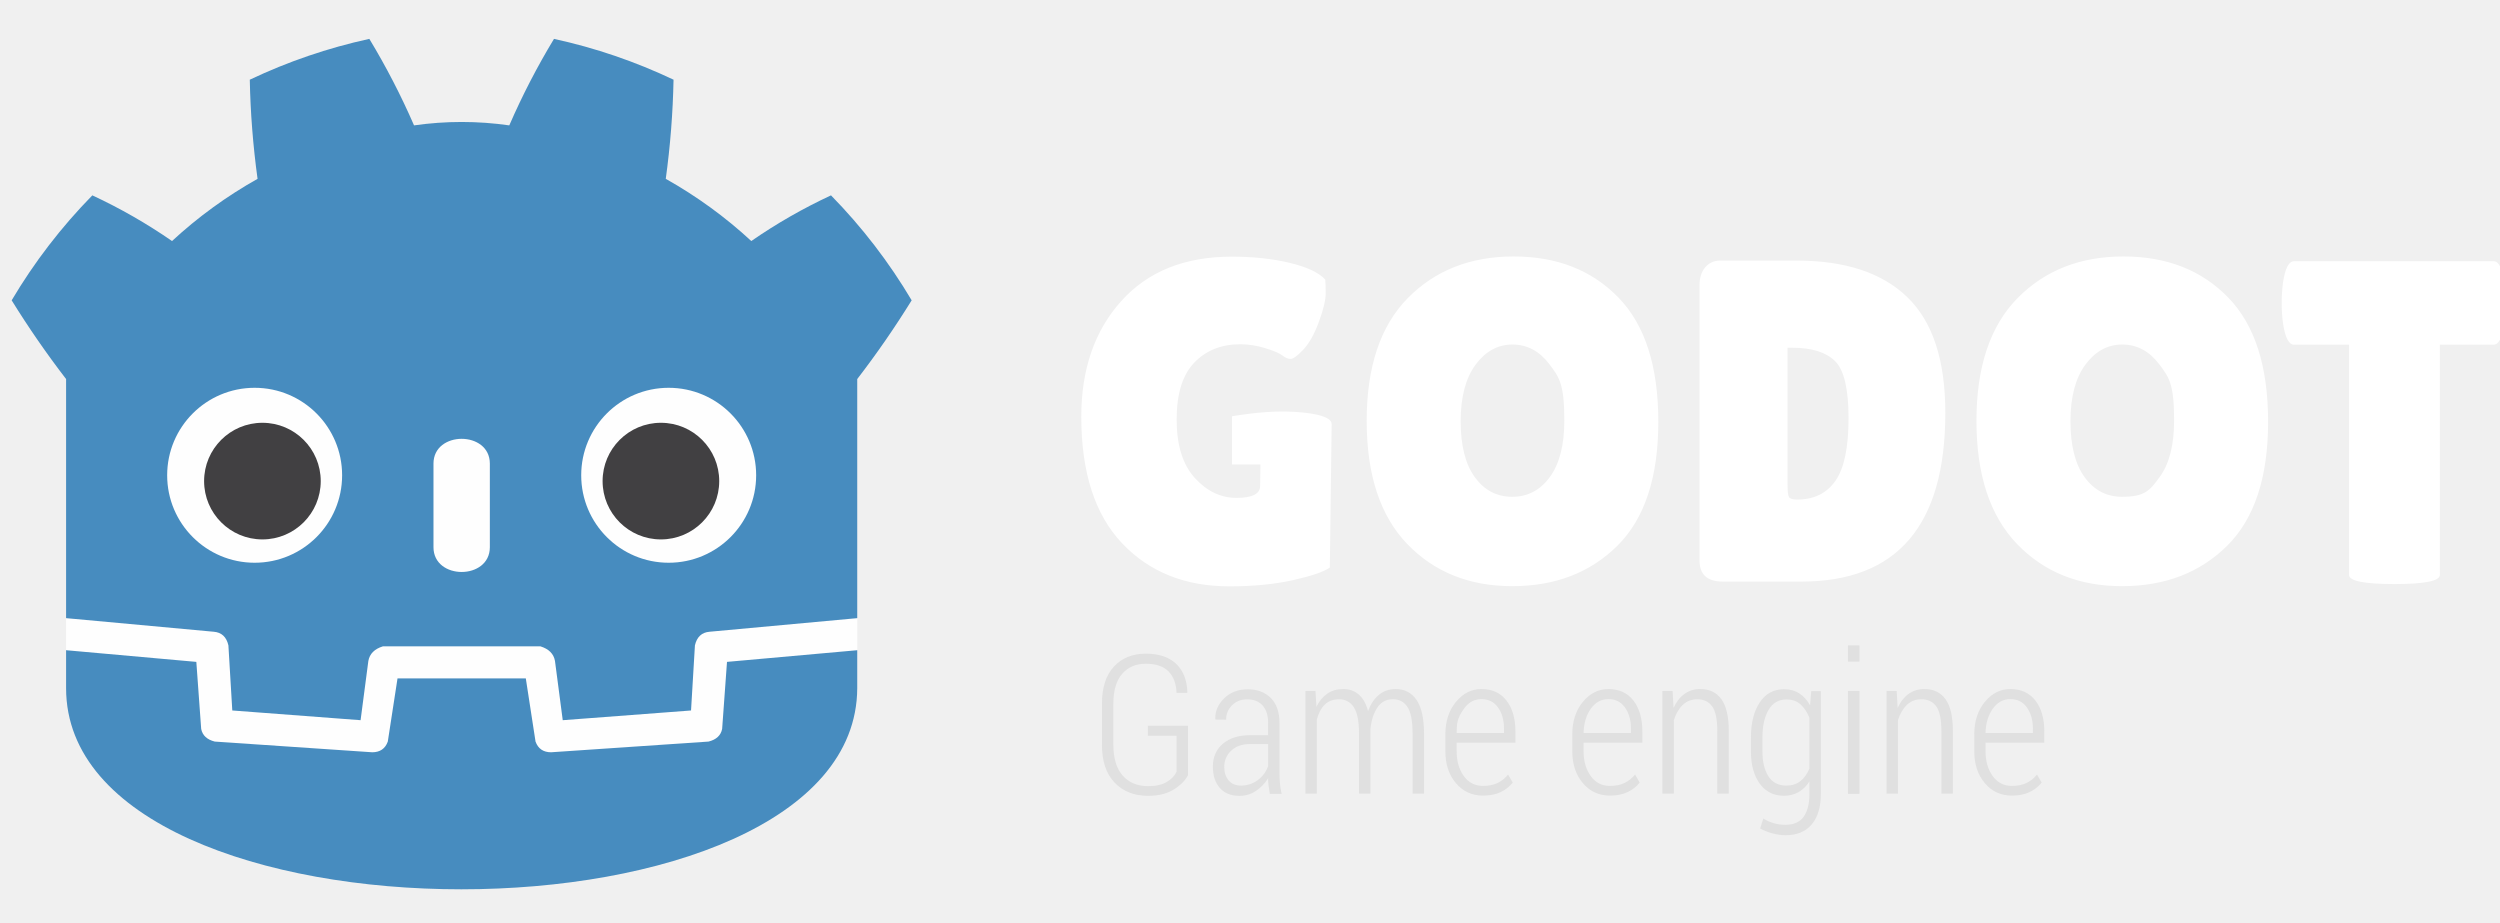
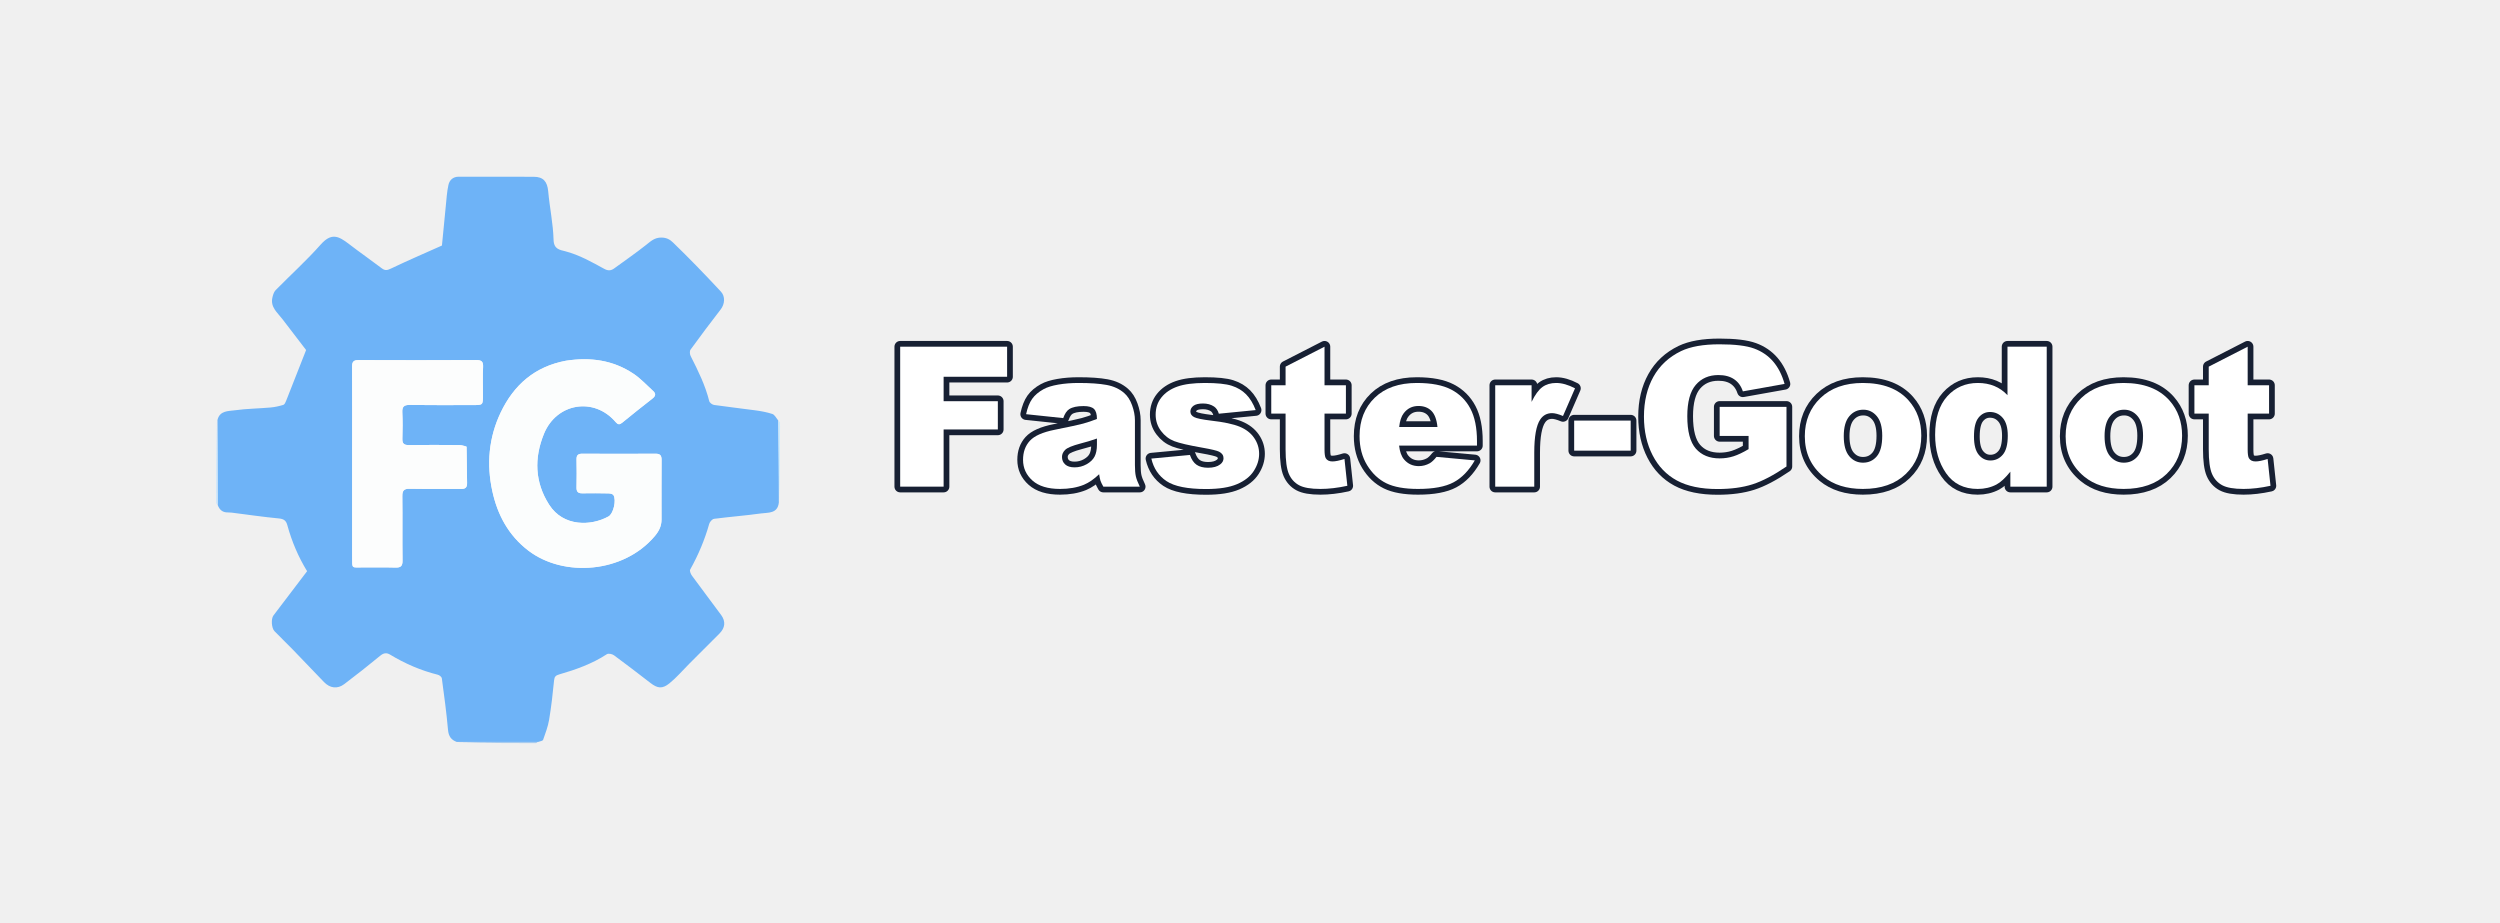
- <svg xmlns="http://www.w3.org/2000/svg" width="187" height="69">
-   <path fill="#fff" d="M96.116 30.781c-1.847-.029-3.96.356-3.96.356v3.605h2.125l-.024 1.606q0 .893-1.767.894-1.767-.001-3.12-1.493-1.358-1.495-1.356-4.372 0-2.884 1.32-4.255 1.32-1.372 3.448-1.372a6.3 6.3 0 0 1 1.852.292q.96.291 1.287.546c.217.176.422.258.618.258q.29.002.94-.685.654-.687 1.169-2.074c.342-.929.514-1.64.514-2.145 0-.501-.011-.847-.034-1.029q-.72-.788-2.66-1.252-1.936-.464-4.338-.463-5.282 0-8.265 3.327-2.986 3.328-2.985 8.644 0 6.244 3.051 9.467 3.055 3.224 8.028 3.223 2.674 0 4.75-.463 2.075-.462 2.762-.943l.137-10.734c0-.623-1.646-.906-3.492-.938m17.018-5.01q-1.645 0-2.762 1.509-1.114 1.509-1.114 4.234 0 2.73 1.064 4.186 1.063 1.46 2.795 1.46t2.812-1.478q1.081-1.473 1.082-4.218c.001-2.745-.373-3.237-1.116-4.22q-1.114-1.473-2.761-1.473m-.017 18.074q-4.819 0-7.856-3.153-3.033-3.156-3.033-9.21 0-6.056 3.068-9.178 3.07-3.12 7.924-3.12 4.854-.002 7.837 3.072c1.991 2.045 2.985 5.146 2.985 9.294q0 6.224-3.053 9.263-3.053 3.032-7.872 3.032M133.71 26.01v10.26q0 .717.104.907.103.189.616.189 1.888 0 2.865-1.408.978-1.404.976-4.68-.001-3.278-1.01-4.27-1.013-.996-3.208-.998zm-6.585 15.917V21.348q-.001-.858.43-1.359.427-.496 1.114-.497h5.728q5.454.001 8.281 2.747 2.832 2.742 2.832 8.642 0 12.622-10.772 12.622h-5.864q-1.749.001-1.75-1.577m31.623-16.155q-1.648 0-2.763 1.509-1.113 1.509-1.113 4.234 0 2.73 1.063 4.186 1.062 1.46 2.795 1.46c1.733 0 2.093-.492 2.813-1.478q1.08-1.473 1.081-4.218c.001-2.745-.372-3.237-1.115-4.22q-1.114-1.473-2.761-1.473m-.018 18.074q-4.819 0-7.854-3.153-3.036-3.156-3.036-9.21 0-6.056 3.069-9.178 3.07-3.12 7.925-3.12 4.853-.002 7.837 3.072c1.99 2.045 2.984 5.146 2.984 9.294q0 6.224-3.053 9.263-3.053 3.032-7.872 3.032m23.773-.842c0 .454-1.13.685-3.395.685q-3.396-.001-3.397-.685v-17.22h-4.115q-.584.001-.823-1.58a11 11 0 0 1-.101-1.542q-.001-.787.1-1.543c.16-1.05.435-1.58.824-1.58h14.92q.584.002.825 1.58a11.6 11.6 0 0 1 0 3.086q-.242 1.58-.824 1.579h-4.014z" />
-   <path fill="#e0e0e0" d="M88.866 57.973q-.284.585-1.048 1.069-.764.486-1.942.486-1.554.002-2.503-.987-.946-.983-.947-2.833v-3.073q0-1.808.895-2.776c.596-.64 1.395-.966 2.392-.966q1.462.002 2.265.764.8.765.837 2.128l-.013.04h-.796q-.041-1.042-.61-1.612-.568-.565-1.683-.566-1.128 0-1.782.765-.652.762-.651 2.215v3.091q0 1.507.702 2.3.701.785 1.894.785.873.001 1.398-.313.526-.312.732-.763v-2.692h-2.144v-.748h3.004zm3.95.789q.708.001 1.26-.406.55-.41.777-1.04v-1.661H93.49q-.87 0-1.393.493a1.6 1.6 0 0 0-.522 1.22q0 .616.327 1.006.327.389.915.388m2.165.62a20 20 0 0 1-.097-.652 4 4 0 0 1-.03-.518 3 3 0 0 1-.906.945q-.555.374-1.238.373-.952 0-1.47-.591-.517-.594-.518-1.603 0-1.07.751-1.707.753-.636 2.038-.636h1.342v-.943q-.001-.815-.41-1.28-.415-.457-1.152-.459-.687 0-1.133.441a1.46 1.46 0 0 0-.442 1.078l-.797-.007-.014-.042q-.033-.865.659-1.544.69-.678 1.77-.677 1.064 0 1.719.646.65.653.651 1.86v3.767q0 .412.037.795a5 5 0 0 0 .127.753zm3.415-7.698.072 1.191a2.46 2.46 0 0 1 .808-.989q.505-.345 1.186-.345.697 0 1.17.408.475.408.697 1.237.284-.766.805-1.207.524-.438 1.259-.438 1.01 0 1.566.818.557.819.557 2.518v4.485h-.857v-4.5q-.001-1.413-.384-1.987-.383-.573-1.093-.574-.745-.002-1.165.637-.417.639-.511 1.605v4.82h-.853v-4.497q0-1.381-.393-1.97a1.25 1.25 0 0 0-1.096-.59q-.674.001-1.083.409t-.585 1.119v5.528h-.853v-7.679zm12.414.61q-.801 0-1.317.73c-.516.73-.522 1.089-.536 1.805h3.542v-.328q0-.952-.446-1.58-.449-.628-1.243-.627m.12 7.218q-1.24 0-2.03-.933-.787-.931-.787-2.382V54.92q0-1.454.79-2.42.792-.96 1.907-.959 1.206 0 1.872.858.67.86.67 2.31v.842h-4.395v.639q0 1.115.532 1.856.534.741 1.442.74.631 0 1.09-.22a2.25 2.25 0 0 0 .783-.632l.349.604a2.5 2.5 0 0 1-.9.708q-.548.264-1.322.265m9.375-7.218q-.804 0-1.32.73-.512.73-.535 1.805h3.543V54.5q0-.952-.447-1.58-.446-.629-1.241-.627m.12 7.218q-1.243 0-2.03-.933-.79-.932-.79-2.382V54.92q.001-1.454.79-2.42.794-.96 1.91-.959 1.205 0 1.872.858.668.86.668 2.31v.842h-4.395v.639q0 1.115.535 1.856.53.741 1.44.74.632 0 1.088-.22a2.3 2.3 0 0 0 .787-.632l.347.604a2.5 2.5 0 0 1-.9.708q-.548.264-1.322.265m4.684-7.828.07 1.269q.306-.677.814-1.044a1.97 1.97 0 0 1 1.19-.368q1.028 0 1.576.763.552.764.551 2.374v4.684h-.858v-4.677q0-1.314-.384-1.845-.382-.534-1.113-.533-.655-.001-1.095.43-.441.426-.66 1.144v5.481h-.852v-7.678zm6.72 4.523q0 1.17.447 1.86.445.697 1.348.696.617.001 1.044-.335.424-.338.673-.935V53.69q-.24-.614-.655-.994-.415-.376-1.047-.377-.902 0-1.355.786-.456.79-.455 2.053zm-.86-1.05q0-1.631.66-2.62.659-.984 1.825-.984c.43 0 .81.105 1.132.316.324.207.592.51.807.895l.083-1.068h.723v7.686q0 1.475-.686 2.286c-.46.537-1.111.81-1.953.81q-.454-.001-.976-.14a4 4 0 0 1-.927-.365l.236-.748a2.9 2.9 0 0 0 .774.347 3 3 0 0 0 .879.124q.916 0 1.355-.587.44-.592.44-1.727v-.93a2.3 2.3 0 0 1-.802.795 2.15 2.15 0 0 1-1.1.276q-1.157 0-1.813-.906-.657-.905-.658-2.41zm8.12 4.226h-.862v-7.7h.862zm0-9.892h-.862v-1.213h.862zm2.782 2.193.07 1.269q.307-.677.813-1.044a2 2 0 0 1 1.19-.368q1.03 0 1.58.763.55.764.549 2.374v4.684h-.858v-4.677q0-1.314-.384-1.845-.383-.534-1.114-.533-.654-.001-1.093.43-.441.426-.66 1.144v5.481h-.853v-7.678zm8.499.61q-.804 0-1.317.73-.514.73-.537 1.805h3.543V54.5q0-.952-.446-1.58-.447-.629-1.243-.627m.122 7.218q-1.245 0-2.03-.933-.789-.932-.788-2.382V54.92q0-1.454.79-2.42.792-.96 1.906-.959 1.207 0 1.875.858.666.86.667 2.31v.842h-4.396v.639q.002 1.115.534 1.856.531.741 1.442.74.63 0 1.087-.22a2.25 2.25 0 0 0 .787-.632l.348.604a2.5 2.5 0 0 1-.9.708q-.548.264-1.322.265" />
-   <g fill="#fefefe" transform="translate(-2.69 -2.69)scale(.0727)">
-     <path d="M105 673v33q407 354 814 0v-33z" />
-     <path fill="#478cbf" d="m105 673 152 14q12 1 15 14l4 67 132 10 8-61q2-11 15-15h162q13 4 15 15l8 61 132-10 4-67q3-13 15-14l152-14V427q30-39 56-81-35-59-83-108-43 20-82 47-40-37-88-64 7-51 8-102-59-28-123-42-26 43-46 89-49-7-98 0-20-46-46-89-64 14-123 42 1 51 8 102-48 27-88 64-39-27-82-47-48 49-83 108 26 42 56 81zm0 33v39c0 276 813 276 814 0v-39l-134 12-5 69q-2 10-14 13l-162 11q-12 0-16-11l-10-65H446l-10 65q-4 11-16 11l-162-11q-12-3-14-13l-5-69z" />
-     <path d="M483 600c0 34 58 34 58 0v-86c0-34-58-34-58 0z" />
-     <circle cx="725" cy="526" r="90" />
-     <circle cx="299" cy="526" r="90" />
+ <svg xmlns="http://www.w3.org/2000/svg" width="187" height="69" viewBox="0 0 1024 414">
+   <g transform="translate(34.0 67.0) scale(0.56)">
+     <path fill="#6EB3F7" opacity="1" stroke="none" d=" M217.865,474.981   C213.336,473.323 211.283,470.397 210.832,465.273   C209.613,451.451 207.73,437.684 205.879,423.926   C205.733,422.838 203.94,421.431 202.677,421.115   C189.089,417.714 176.401,412.237 164.443,405.008   C161.534,403.25 159.213,403.658 156.498,405.883   C147.042,413.634 137.467,421.255 127.702,428.613   C122.237,432.731 116.282,431.955 111.513,427.04   C103.047,418.316 94.708,409.467 86.245,400.739   C81.467,395.812 76.475,391.091 71.722,386.14   C69.342,383.662 68.928,376.272 70.918,373.637   C79.839,361.822 88.825,350.057 97.903,338.123   C90.897,326.715 85.626,314.301 82.042,301.187   C81.058,297.585 79.239,296.231 75.296,295.856   C62.64,294.652 50.048,292.784 37.428,291.189   C36.447,291.065 35.448,291.006 34.459,291.027   C30.611,291.109 27.9,289.442 26.253,285.089   C26.114,261.833 26.096,239.378 26.078,216.923   C27.908,209.357 34.72,209.899 40.014,209.167   C49.445,207.862 59.039,207.779 68.544,206.944   C72.03,206.637 75.519,205.855 78.871,204.839   C79.866,204.538 80.617,202.792 81.107,201.559   C86.333,188.401 91.485,175.212 97.108,160.881   C91.475,153.536 84.744,144.827 78.09,136.059   C74.168,130.891 68.297,126.534 70.102,118.785   C70.585,116.713 71.276,114.329 72.688,112.89   C84.614,100.735 97.328,89.297 108.595,76.571   C117.283,66.757 122.833,69.268 131.501,75.946   C140.122,82.588 149.082,88.787 157.746,95.374   C160.41,97.399 162.196,96.992 165.157,95.572   C178.304,89.268 191.713,83.512 205.968,77.138   C206.878,67.756 207.915,56.678 209.042,45.61   C209.622,39.918 209.954,34.153 211.171,28.59   C212.034,24.644 214.844,21.937 219.498,21.982   C228.16,22.066 236.822,22.002 245.484,22.004   C256.826,22.007 268.168,21.995 279.51,22.027   C287.24,22.049 290.419,25.857 291.127,33.696   C292.301,46.698 295.088,59.613 295.43,72.611   C295.629,80.154 300.552,80.615 304.755,81.709   C316.042,84.648 326.004,90.335 336.035,95.814   C339.386,97.645 341.576,97.235 344.135,95.38   C352.639,89.216 361.268,83.207 369.509,76.708   C373.291,73.726 376.349,70.682 381.893,70.745   C385.952,70.792 388.626,72.248 391.136,74.686   C397.478,80.844 403.753,87.076 409.922,93.408   C416.531,100.192 423.033,107.083 429.498,114.005   C433.144,117.908 432.738,123.985 429.336,128.379   C421.127,138.982 413.082,149.717 405.204,160.568   C404.39,161.69 404.565,164.25 405.27,165.641   C411.19,177.312 416.99,188.997 420.184,201.81   C420.51,203.122 422.622,204.693 424.085,204.905   C435.223,206.519 446.42,207.727 457.569,209.276   C462.035,209.896 466.538,210.719 470.797,212.134   C472.559,212.72 473.723,215.104 475.503,217.383   C475.889,239.757 475.931,261.418 475.973,283.08   C475.003,292.208 467.373,291.042 461.595,291.848   C449.131,293.588 436.557,294.528 424.075,296.156   C422.582,296.351 420.627,298.572 420.163,300.215   C416.544,313.036 411.43,325.177 404.92,336.793   C404.324,337.857 405.338,340.355 406.303,341.677   C414.035,352.27 422,362.692 429.753,373.268   C433.526,378.414 432.917,383.563 428.389,388.091   C420.265,396.216 412.138,404.338 404.018,412.467   C398.806,417.685 393.992,423.393 388.289,428.001   C382.49,432.687 378.73,432.055 373.011,427.651   C363.338,420.201 353.678,412.729 343.833,405.511   C342.42,404.475 339.382,403.842 338.157,404.644   C326.384,412.349 313.347,416.986 299.994,420.841   C297.205,421.646 296.133,422.591 295.836,425.651   C294.81,436.208 293.597,446.768 291.855,457.226   C290.947,462.681 288.898,467.966 287.069,473.225   C286.772,474.081 284.94,474.403 282.97,474.982   C260.704,474.989 239.285,474.985 217.865,474.981  M305.154,169.508   C280.413,174.096 263.588,188.812 253.022,211.02   C243.461,231.116 241.65,252.341 246.338,273.931   C250.474,292.977 259.3,309.441 275.18,321.595   C303.463,343.243 351.555,339.786 376.626,309.912   C379.907,306.003 381.937,301.901 381.946,296.861   C381.973,280.87 381.858,264.879 381.993,248.89   C382.024,245.161 380.662,243.957 377.023,243.979   C357.535,244.094 338.046,244.088 318.558,243.979   C315.152,243.96 313.75,245.069 313.825,248.572   C313.983,256.064 313.983,263.564 313.819,271.056   C313.742,274.55 315.15,275.781 318.542,275.72   C325.535,275.593 332.534,275.64 339.527,275.788   C340.864,275.816 342.808,276.237 343.404,277.163   C345.933,281.098 343.415,292.05 339.448,294.255   C325.511,302.002 303.28,302.674 291.878,284.818   C280.388,266.824 279.752,247.526 287.759,227.971   C297.895,203.218 327.934,198.357 345.184,218.607   C347.044,220.79 348.315,220.858 350.464,219.1   C358.448,212.567 366.507,206.124 374.651,199.791   C377.221,197.792 377.666,195.921 375.231,193.717   C370.065,189.041 365.28,183.772 359.546,179.932   C343.287,169.041 325.13,166.411 305.154,169.508  M225.613,238.073   C223.719,237.716 221.827,237.064 219.93,237.05   C206.44,236.954 192.947,236.873 179.458,237.052   C175.556,237.104 174.123,235.856 174.257,231.904   C174.493,224.917 174.546,217.905 174.218,210.924   C174.006,206.402 175.38,204.828 180.086,204.897   C197.071,205.148 214.062,204.993 231.05,204.984   C238.812,204.98 238.826,204.973 238.844,196.991   C238.86,189.496 238.581,181.988 238.943,174.511   C239.159,170.029 237.653,168.871 233.298,168.895   C201.987,169.07 170.674,169.067 139.362,168.925   C135.246,168.907 133.922,170.096 133.951,174.268   C134.113,197.252 134.007,220.237 134.002,243.222   C133.996,271.036 133.982,298.851 134.007,326.666   C134.016,336.711 133.484,334.988 142.663,335.098   C151.323,335.202 159.991,334.937 168.643,335.213   C172.953,335.351 174.438,334.069 174.377,329.579   C174.146,312.427 174.441,295.268 174.225,278.116   C174.168,273.588 175.461,271.984 180.123,272.072   C193.776,272.329 207.437,272.076 221.093,272.22   C224.671,272.258 226.204,271.203 226.115,267.413   C225.891,257.926 225.968,248.431 225.613,238.073  z" />
+     <path fill="#C7E5FE" opacity="1" stroke="none" d=" M25.667,217.106   C26.096,239.378 26.114,261.833 26.116,284.78   C25.734,284.622 25.05,283.972 25.051,283.323   C25.079,261.312 25.172,239.301 25.667,217.106  z" />
+     <path fill="#CBECFE" opacity="1" stroke="none" d=" M476.374,282.884   C475.931,261.418 475.889,239.757 475.766,217.646   C476.122,217.833 476.939,218.469 476.939,219.106   C476.933,240.3 476.848,261.495 476.374,282.884  z" />
+     <path fill="#A8CCEF" opacity="1" stroke="none" d=" M218.066,475.384   C239.285,474.985 260.704,474.989 282.597,475.002   C282.401,475.337 281.731,475.948 281.062,475.947   C260.13,475.93 239.199,475.854 218.066,475.384  z" />
+     <path fill="#FBFDFD" opacity="1" stroke="none" d=" M305.578,169.414   C325.13,166.411 343.287,169.041 359.546,179.932   C365.28,183.772 370.065,189.041 375.231,193.717   C377.666,195.921 377.221,197.792 374.651,199.791   C366.507,206.124 358.448,212.567 350.464,219.1   C348.315,220.858 347.044,220.79 345.184,218.607   C327.934,198.357 297.895,203.218 287.759,227.971   C279.752,247.526 280.388,266.824 291.878,284.818   C303.28,302.674 325.511,302.002 339.448,294.255   C343.415,292.05 345.933,281.098 343.404,277.163   C342.808,276.237 340.864,275.816 339.527,275.788   C332.534,275.64 325.535,275.593 318.542,275.72   C315.15,275.781 313.742,274.55 313.819,271.056   C313.983,263.564 313.983,256.064 313.825,248.572   C313.75,245.069 315.152,243.96 318.558,243.979   C338.046,244.088 357.535,244.094 377.023,243.979   C380.662,243.957 382.024,245.161 381.993,248.89   C381.858,264.879 381.973,280.87 381.946,296.861   C381.937,301.901 379.907,306.003 376.626,309.912   C351.555,339.786 303.463,343.243 275.18,321.595   C259.3,309.441 250.474,292.977 246.338,273.931   C241.65,252.341 243.461,231.116 253.022,211.02   C263.588,188.812 280.413,174.096 305.578,169.414  z" />
+     <path fill="#FCFDFD" opacity="1" stroke="none" d=" M225.768,238.506   C225.968,248.431 225.891,257.926 226.115,267.413   C226.204,271.203 224.671,272.258 221.093,272.22   C207.437,272.076 193.776,272.329 180.123,272.072   C175.461,271.984 174.168,273.588 174.225,278.116   C174.441,295.268 174.146,312.427 174.377,329.579   C174.438,334.069 172.953,335.351 168.643,335.213   C159.991,334.937 151.323,335.202 142.663,335.098   C133.484,334.988 134.016,336.711 134.007,326.666   C133.982,298.851 133.996,271.036 134.002,243.222   C134.007,220.237 134.113,197.252 133.951,174.268   C133.922,170.096 135.246,168.907 139.362,168.925   C170.674,169.067 201.987,169.07 233.298,168.895   C237.653,168.871 239.159,170.029 238.943,174.511   C238.581,181.988 238.86,189.496 238.844,196.991   C238.826,204.973 238.812,204.98 231.05,204.984   C214.062,204.993 197.071,205.148 180.086,204.897   C175.38,204.828 174.006,206.402 174.218,210.924   C174.546,217.905 174.493,224.917 174.257,231.904   C174.123,235.856 175.556,237.104 179.458,237.052   C192.947,236.873 206.44,236.954 219.93,237.05   C221.827,237.064 223.719,237.716 225.768,238.506  z" />
  </g>
-   <g fill="#414042" transform="translate(-2.69 -2.69)scale(.0727)">
-     <circle cx="307" cy="532" r="60" />
-     <circle cx="717" cy="532" r="60" />
+   <g id="wordmark" fill="#ffffff" stroke="#172033" stroke-width="120" stroke-linejoin="round" paint-order="stroke fill" transform="translate(348.488 218.406) scale(0.042845 -0.042845)">
+     <path d="M152 1466H1272V1151H607V895H1175V599H607V0H152Z" />
+     <path d="M494 718 105 759Q127 861 168.5 919.5Q210 978 288 1021Q344 1052 442.0 1069.0Q540 1086 654 1086Q837 1086 948.0 1065.5Q1059 1045 1133 980Q1185 935 1215.0 852.5Q1245 770 1245 695V226Q1245 151 1254.5 108.5Q1264 66 1296 0H914Q891 41 884.0 62.5Q877 84 870 130Q790 53 711 20Q603 -24 460 -24Q270 -24 171.5 64.0Q73 152 73 281Q73 402 144 480Q215 558 406 596Q635 642 703.0 660.5Q771 679 847 709Q847 784 816.0 814.0Q785 844 707 844Q607 844 557 812Q518 787 494 718ZM847 504Q763 474 672 451Q548 418 515 386Q481 353 481 311Q481 263 514.5 232.5Q548 202 613 202Q681 202 739.5 235.0Q798 268 822.5 315.5Q847 363 847 439Z" transform="translate(1366.000 0)" />
+     <path d="M51 294 455 332Q480 260 525.0 229.0Q570 198 645 198Q727 198 772 233Q807 259 807 298Q807 342 761 366Q728 383 586 408Q374 445 291.5 476.5Q209 508 152.5 583.0Q96 658 96 754Q96 859 157.0 935.0Q218 1011 325.0 1048.5Q432 1086 612 1086Q802 1086 892.5 1057.0Q983 1028 1043.5 967.0Q1104 906 1144 802L758 764Q743 815 708 839Q660 871 592 871Q523 871 491.5 846.5Q460 822 460 787Q460 748 500 728Q540 708 674 692Q877 669 976.0 628.0Q1075 587 1127.5 511.0Q1180 435 1180 344Q1180 252 1124.5 165.0Q1069 78 949.5 26.5Q830 -25 624 -25Q333 -25 209.5 58.0Q86 141 51 294Z" transform="translate(2732.000 0)" />
+     <path d="M614 1466V1062H838V765H614V388Q614 320 627 298Q647 264 697 264Q742 264 823 290L853 9Q702 -24 571 -24Q419 -24 347.0 15.0Q275 54 240.5 133.5Q206 213 206 391V765H56V1062H206V1257Z" transform="translate(3983.000 0)" />
+     <path d="M1302 430H486Q497 332 539 284Q598 215 693 215Q753 215 807 245Q840 264 878 312L1279 275Q1187 115 1057.0 45.5Q927 -24 684 -24Q473 -24 352.0 35.5Q231 95 151.5 224.5Q72 354 72 529Q72 778 231.5 932.0Q391 1086 672 1086Q900 1086 1032.0 1017.0Q1164 948 1233.0 817.0Q1302 686 1302 476ZM888 625Q876 743 824.5 794.0Q773 845 689 845Q592 845 534 768Q497 720 487 625Z" transform="translate(4892.000 0)" />
+     <path d="M127 1062H508V888Q563 1001 621.5 1043.5Q680 1086 766 1086Q856 1086 963 1030L837 740Q765 770 723 770Q643 770 599 704Q536 611 536 356V0H127Z" transform="translate(6258.000 0)" />
+     <path d="M45 692H637V377H45Z" transform="translate(7167.000 0)" />
+     <path d="M887 531V836H1587V211Q1386 74 1231.5 24.5Q1077 -25 865 -25Q604 -25 439.5 64.0Q275 153 184.5 329.0Q94 505 94 733Q94 973 193.0 1150.5Q292 1328 483 1420Q632 1491 884 1491Q1127 1491 1247.5 1447.0Q1368 1403 1447.5 1310.5Q1527 1218 1567 1076L1130 998Q1103 1081 1038.5 1125.0Q974 1169 874 1169Q725 1169 636.5 1065.5Q548 962 548 738Q548 500 637.5 398.0Q727 296 887 296Q963 296 1032.0 318.0Q1101 340 1190 393V531Z" transform="translate(7849.000 0)" />
+     <path d="M73 528Q73 771 237.0 928.5Q401 1086 680 1086Q999 1086 1162 901Q1293 752 1293 534Q1293 289 1130.5 132.5Q968 -24 681 -24Q425 -24 267 106Q73 267 73 528ZM481 529Q481 387 538.5 319.0Q596 251 683 251Q771 251 827.5 318.0Q884 385 884 533Q884 671 827.0 738.5Q770 806 686 806Q597 806 539.0 737.5Q481 669 481 529Z" transform="translate(9555.000 0)" />
+     <path d="M1241 1466V0H860V157Q780 57 714 22Q626 -24 518 -24Q301 -24 186.5 141.0Q72 306 72 542Q72 806 198.5 946.0Q325 1086 520 1086Q615 1086 692.5 1054.0Q770 1022 830 958V1466ZM833 534Q833 659 780.0 720.5Q727 782 646 782Q575 782 527.0 723.0Q479 664 479 525Q479 395 528.5 334.5Q578 274 651 274Q729 274 781.0 335.0Q833 396 833 534Z" transform="translate(10921.000 0)" />
+     <path d="M73 528Q73 771 237.0 928.5Q401 1086 680 1086Q999 1086 1162 901Q1293 752 1293 534Q1293 289 1130.5 132.5Q968 -24 681 -24Q425 -24 267 106Q73 267 73 528ZM481 529Q481 387 538.5 319.0Q596 251 683 251Q771 251 827.5 318.0Q884 385 884 533Q884 671 827.0 738.5Q770 806 686 806Q597 806 539.0 737.5Q481 669 481 529Z" transform="translate(12287.000 0)" />
+     <path d="M614 1466V1062H838V765H614V388Q614 320 627 298Q647 264 697 264Q742 264 823 290L853 9Q702 -24 571 -24Q419 -24 347.0 15.0Q275 54 240.5 133.5Q206 213 206 391V765H56V1062H206V1257Z" transform="translate(13653.000 0)" />
  </g>
</svg>
